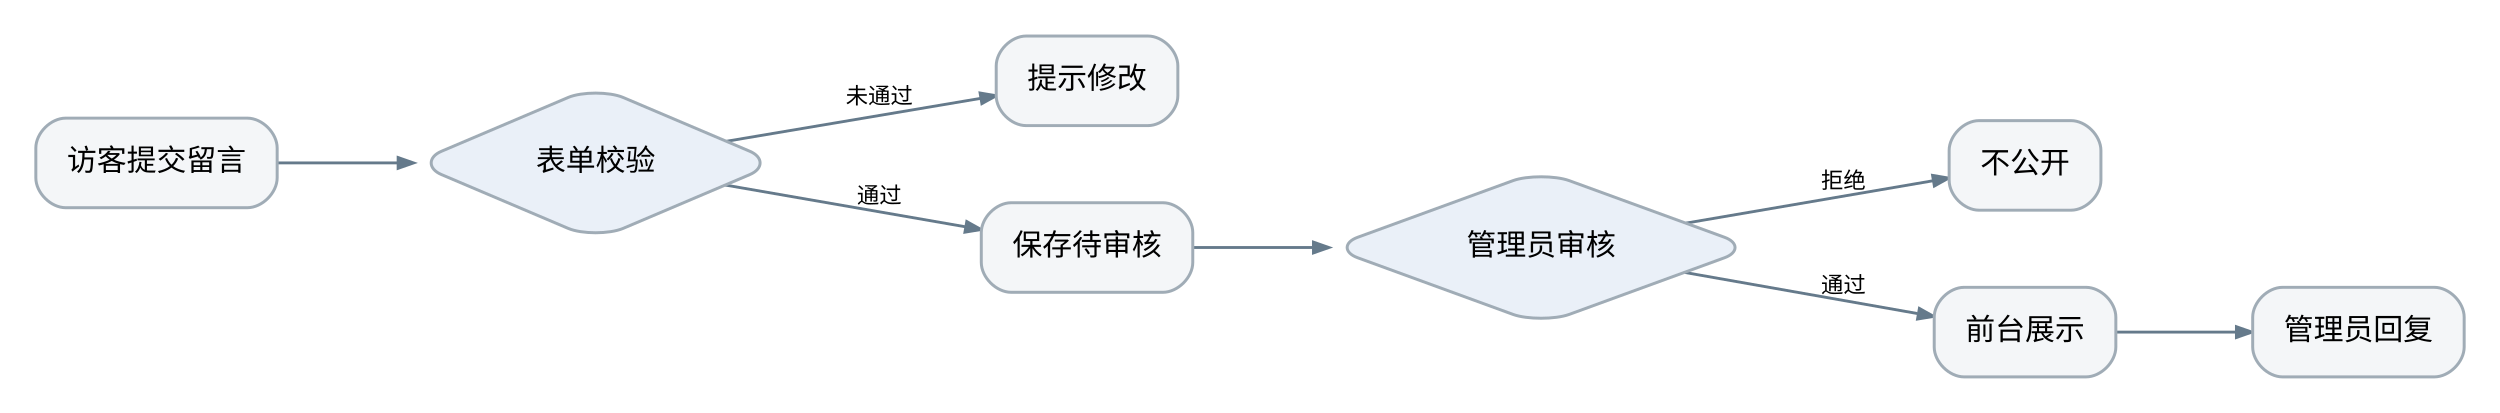
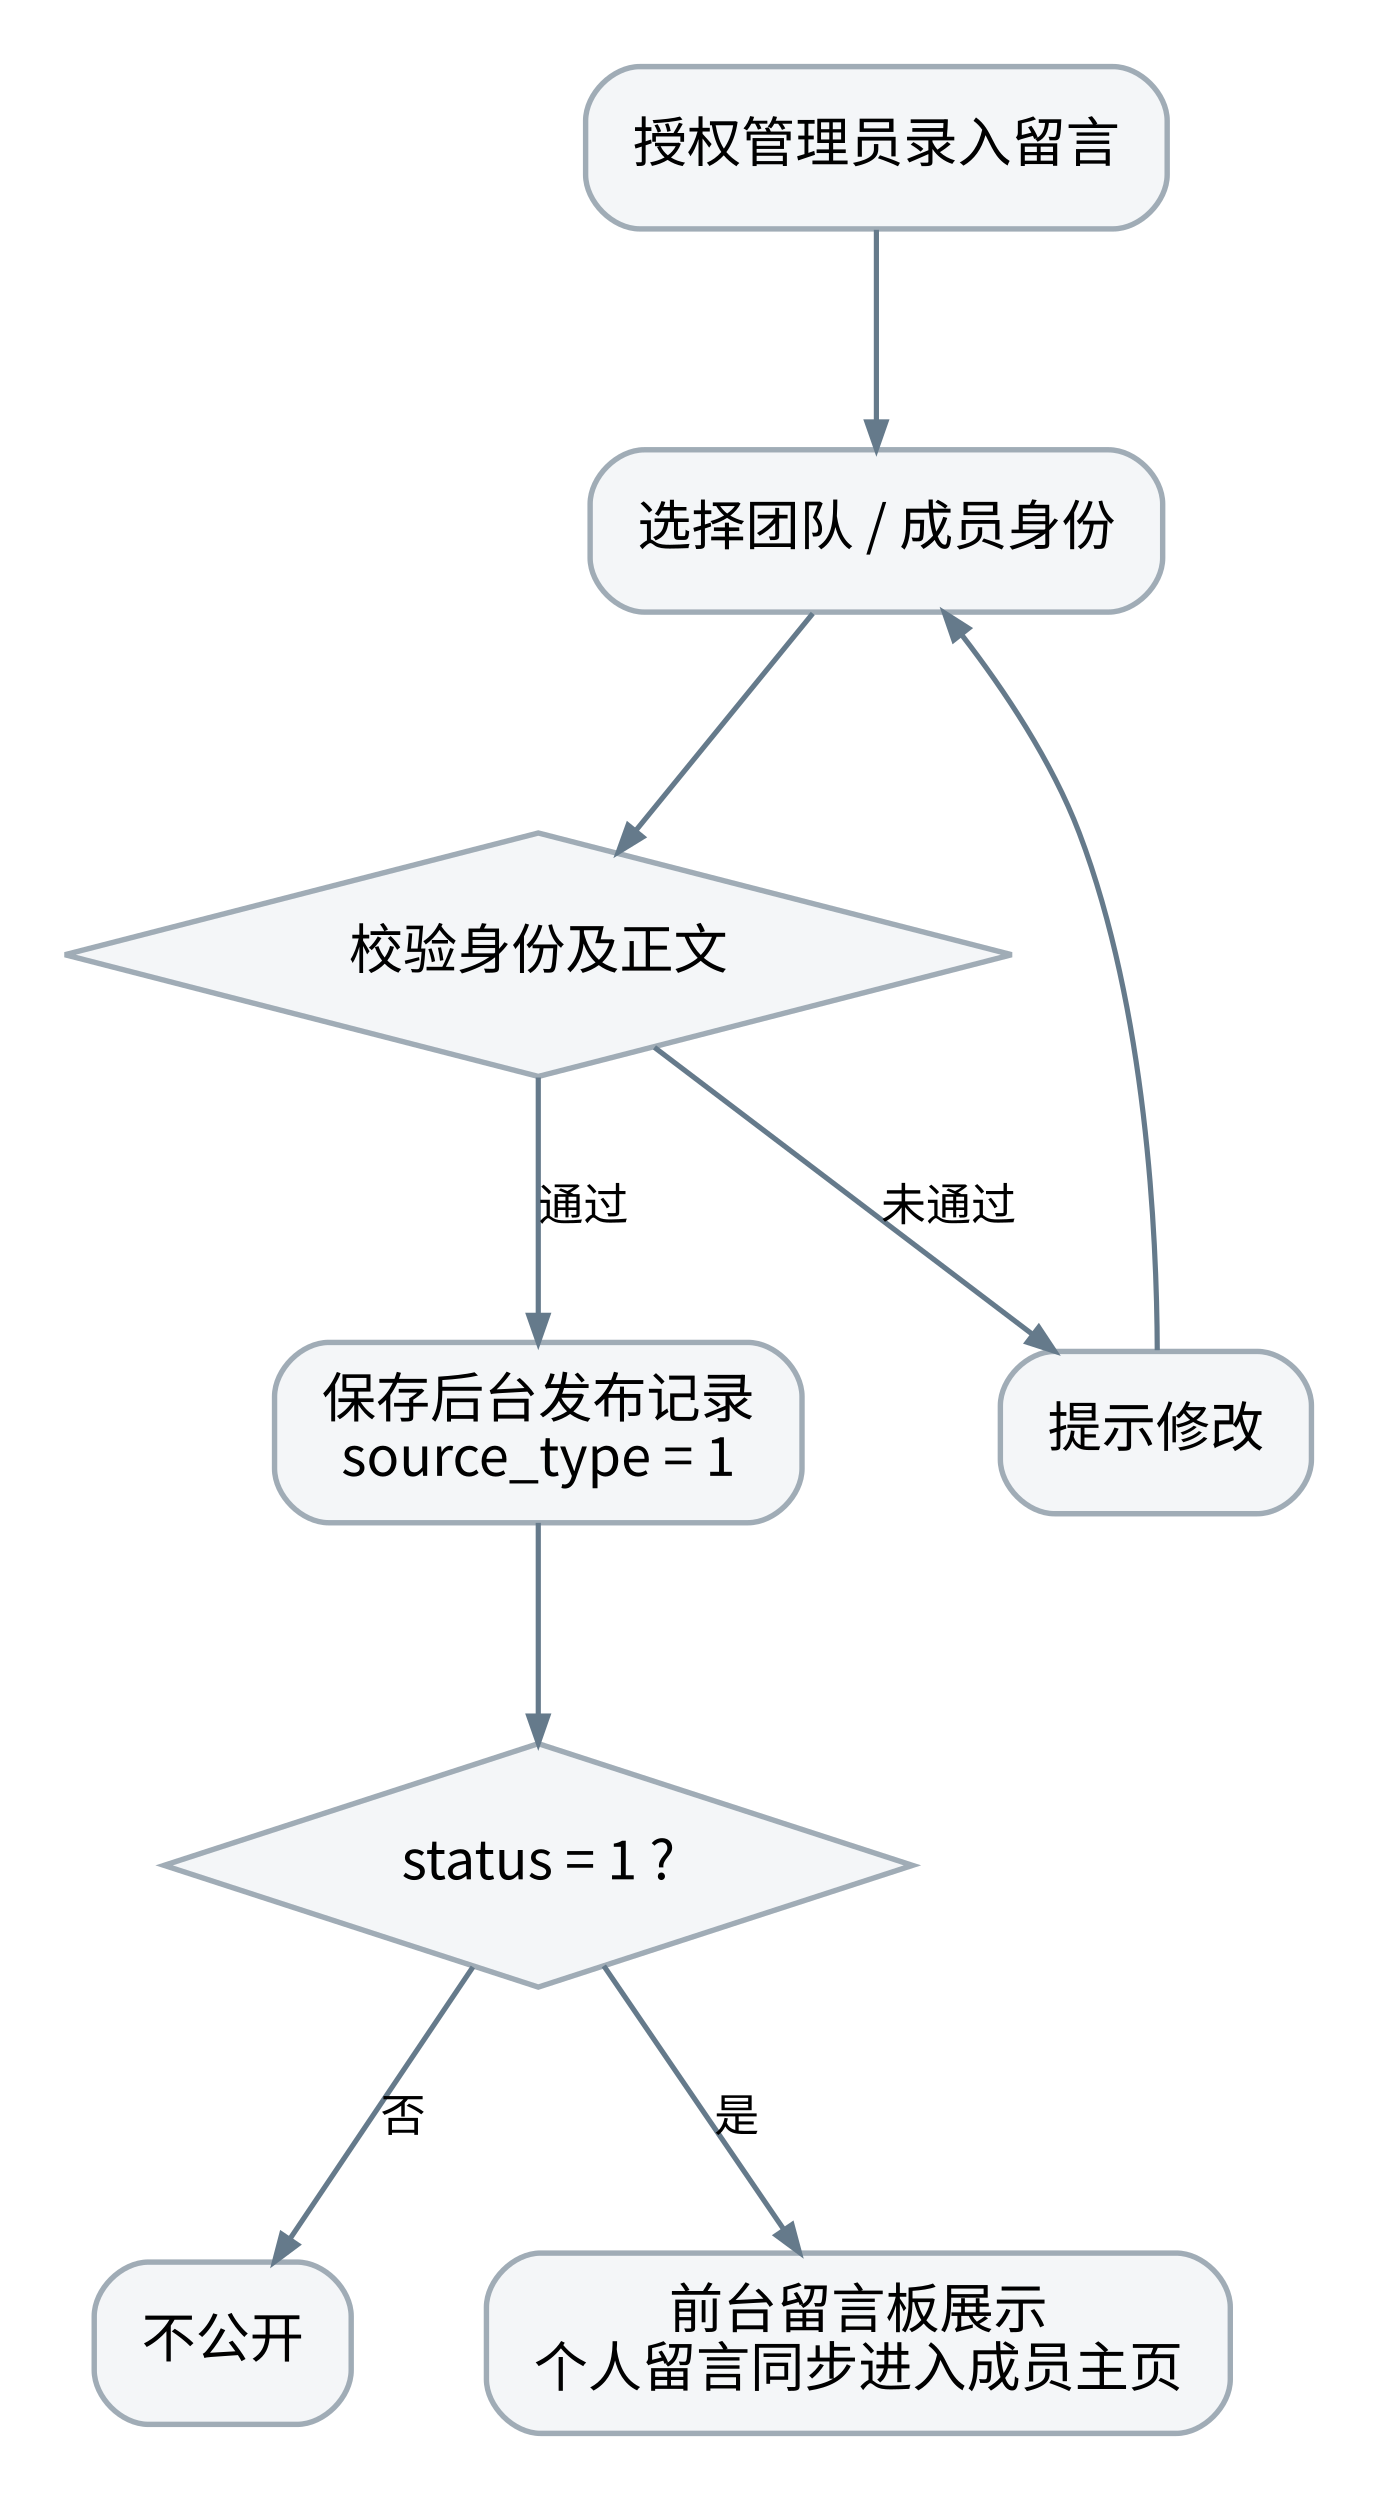
- <svg xmlns="http://www.w3.org/2000/svg" width="1005pt" height="166pt" viewBox="0.00 0.00 1004.80 165.80">
-   <g id="graph0" class="graph" transform="scale(1 1) rotate(0) translate(14.4 151.4)">
+ <svg xmlns="http://www.w3.org/2000/svg" width="305pt" height="554pt" viewBox="0.00 0.00 305.30 553.80">
+   <g id="graph0" class="graph" transform="scale(1 1) rotate(0) translate(14.4 539.4)">
+     <g id="node1" class="node">
+       <path fill="#f4f6f8" stroke="#a0acb6" stroke-width="1.2" d="M232.5,-525C232.5,-525 127.5,-525 127.5,-525 121.5,-525 115.5,-519 115.5,-513 115.5,-513 115.5,-501 115.5,-501 115.5,-495 121.5,-489 127.5,-489 127.5,-489 232.5,-489 232.5,-489 238.5,-489 244.5,-495 244.5,-501 244.5,-501 244.5,-513 244.5,-513 244.5,-519 238.5,-525 232.5,-525" />
+       <text text-anchor="middle" x="180" y="-503.9" font-family="Noto Sans CJK SC" font-size="12.00">授权管理员录入留言</text>
+     </g>
+     <g id="node2" class="node">
+       <path fill="#f4f6f8" stroke="#a0acb6" stroke-width="1.2" d="M231.5,-440C231.5,-440 128.5,-440 128.5,-440 122.5,-440 116.5,-434 116.5,-428 116.5,-428 116.5,-416 116.5,-416 116.5,-410 122.5,-404 128.5,-404 128.5,-404 231.5,-404 231.5,-404 237.5,-404 243.5,-410 243.5,-416 243.5,-416 243.5,-428 243.5,-428 243.5,-434 237.5,-440 231.5,-440" />
+       <text text-anchor="middle" x="180" y="-418.9" font-family="Noto Sans CJK SC" font-size="12.00">选择团队 / 成员身份</text>
+     </g>
    <g id="edge1" class="edge">
-       <path fill="none" stroke="#657a8b" stroke-width="1.15" d="M97.18,-86C112.06,-86 128.88,-86 145.3,-86" />
-       <polygon fill="#657a8b" stroke="#657a8b" stroke-width="1.15" points="145.61,-88.17 151.81,-86 145.61,-83.83 145.61,-88.17" />
+       <path fill="none" stroke="#657a8b" stroke-width="1.15" d="M180,-488.8C180,-476.56 180,-459.96 180,-446.5" />
+       <polygon fill="#657a8b" stroke="#657a8b" stroke-width="1.15" points="182.1,-446.18 180,-440.18 177.9,-446.18 182.1,-446.18" />
+     </g>
+     <g id="node3" class="node">
+       <polygon fill="#f4f6f8" stroke="#a0acb6" stroke-width="1.2" points="105,-355 0,-328 105,-301 210,-328 105,-355" />
+       <text text-anchor="middle" x="105" y="-324.9" font-family="Noto Sans CJK SC" font-size="12.00">校验身份及正文</text>
    </g>
    <g id="edge2" class="edge">
-       <path fill="none" stroke="#657a8b" stroke-width="1.15" d="M277.62,-94.71C309.52,-100.1 349.91,-106.92 379.78,-111.96" />
-       <polygon fill="#657a8b" stroke="#657a8b" stroke-width="1.15" points="379.51,-114.11 385.98,-113 380.23,-109.83 379.51,-114.11" />
-       <text text-anchor="middle" x="339" y="-109.8" font-family="Noto Sans CJK SC" font-size="9.00">未通过</text>
+       <path fill="none" stroke="#657a8b" stroke-width="1.15" d="M165.89,-403.7C154.82,-390.11 139.21,-370.97 126.57,-355.46" />
+       <polygon fill="#657a8b" stroke="#657a8b" stroke-width="1.15" points="128.17,-354.1 122.75,-350.77 124.91,-356.75 128.17,-354.1" />
+     </g>
+     <g id="node4" class="node">
+       <path fill="#f4f6f8" stroke="#a0acb6" stroke-width="1.2" d="M264.5,-240C264.5,-240 219.5,-240 219.5,-240 213.5,-240 207.5,-234 207.5,-228 207.5,-228 207.5,-216 207.5,-216 207.5,-210 213.5,-204 219.5,-204 219.5,-204 264.5,-204 264.5,-204 270.5,-204 276.5,-210 276.5,-216 276.5,-216 276.5,-228 276.5,-228 276.5,-234 270.5,-240 264.5,-240" />
+       <text text-anchor="middle" x="242" y="-218.9" font-family="Noto Sans CJK SC" font-size="12.00">提示修改</text>
    </g>
    <g id="edge3" class="edge">
-       <path fill="none" stroke="#657a8b" stroke-width="1.15" d="M277.11,-77.11C307,-71.91 344.49,-65.39 373.78,-60.3" />
-       <polygon fill="#657a8b" stroke="#657a8b" stroke-width="1.15" points="374.16,-62.44 379.9,-59.23 373.42,-58.16 374.16,-62.44" />
-       <text text-anchor="middle" x="339" y="-69.8" font-family="Noto Sans CJK SC" font-size="9.00">通过</text>
+       <path fill="none" stroke="#657a8b" stroke-width="1.15" d="M130.77,-307.44C154.65,-289.31 190.06,-262.43 214.49,-243.89" />
+       <polygon fill="#657a8b" stroke="#657a8b" stroke-width="1.15" points="216.01,-245.36 219.52,-240.06 213.47,-242.02 216.01,-245.36" />
+       <text text-anchor="middle" x="196" y="-269" font-family="Noto Sans CJK SC" font-size="10.00">未通过</text>
+     </g>
+     <g id="node5" class="node">
+       <path fill="#f4f6f8" stroke="#a0acb6" stroke-width="1.2" d="M151.5,-242C151.5,-242 58.5,-242 58.5,-242 52.5,-242 46.5,-236 46.5,-230 46.5,-230 46.5,-214 46.5,-214 46.5,-208 52.5,-202 58.5,-202 58.5,-202 151.5,-202 151.5,-202 157.5,-202 163.5,-208 163.5,-214 163.5,-214 163.5,-230 163.5,-230 163.5,-236 157.5,-242 151.5,-242" />
+       <text text-anchor="middle" x="105" y="-225.4" font-family="Noto Sans CJK SC" font-size="12.00">保存后台发布记录</text>
+       <text text-anchor="middle" x="105" y="-212.4" font-family="Noto Sans CJK SC" font-size="12.00">source_type = 1</text>
+     </g>
+     <g id="edge5" class="edge">
+       <path fill="none" stroke="#657a8b" stroke-width="1.15" d="M105,-300.76C105,-284.61 105,-264.02 105,-248.09" />
+       <polygon fill="#657a8b" stroke="#657a8b" stroke-width="1.15" points="107.1,-248.01 105,-242.01 102.9,-248.01 107.1,-248.01" />
+       <text text-anchor="middle" x="115" y="-269" font-family="Noto Sans CJK SC" font-size="10.00">通过</text>
    </g>
    <g id="edge4" class="edge">
-       <path fill="none" stroke="#657a8b" stroke-width="1.15" d="M465.36,-52C479.71,-52 496.36,-52 513.05,-52" />
-       <polygon fill="#657a8b" stroke="#657a8b" stroke-width="1.15" points="513.5,-54.17 519.7,-52 513.5,-49.83 513.5,-54.17" />
+       <path fill="none" stroke="#657a8b" stroke-width="1.15" d="M242.3,-240.28C242.21,-266.11 239.86,-315.91 225,-355 218.96,-370.88 208.4,-386.67 199.02,-398.83" />
+       <polygon fill="#657a8b" stroke="#657a8b" stroke-width="1.15" points="197.17,-397.8 195.1,-403.81 200.46,-400.4 197.17,-397.8" />
    </g>
-     <g id="edge5" class="edge">
-       <path fill="none" stroke="#657a8b" stroke-width="1.15" d="M663.24,-61.81C695.49,-67.34 734.77,-74.07 762.68,-78.86" />
-       <polygon fill="#657a8b" stroke="#657a8b" stroke-width="1.15" points="762.33,-81 768.8,-79.91 763.06,-76.72 762.33,-81" />
-       <text text-anchor="middle" x="726.5" y="-75.8" font-family="Noto Sans CJK SC" font-size="9.00">拒绝</text>
+     <g id="node6" class="node">
+       <polygon fill="#f4f6f8" stroke="#a0acb6" stroke-width="1.2" points="105,-153 22,-126 105,-99 188,-126 105,-153" />
+       <text text-anchor="middle" x="105" y="-122.9" font-family="Noto Sans CJK SC" font-size="12.00">status = 1 ?</text>
    </g>
    <g id="edge6" class="edge">
-       <path fill="none" stroke="#657a8b" stroke-width="1.15" d="M662.72,-41.98C692.7,-36.69 728.87,-30.3 756.34,-25.45" />
-       <polygon fill="#657a8b" stroke="#657a8b" stroke-width="1.15" points="757.04,-27.53 762.77,-24.31 756.29,-23.25 757.04,-27.53" />
-       <text text-anchor="middle" x="726.5" y="-33.8" font-family="Noto Sans CJK SC" font-size="9.00">通过</text>
+       <path fill="none" stroke="#657a8b" stroke-width="1.15" d="M105,-201.98C105,-189.79 105,-173.65 105,-159.47" />
+       <polygon fill="#657a8b" stroke="#657a8b" stroke-width="1.15" points="107.1,-159.12 105,-153.12 102.9,-159.12 107.1,-159.12" />
+     </g>
+     <g id="node7" class="node">
+       <path fill="#f4f6f8" stroke="#a0acb6" stroke-width="1.2" d="M51.5,-38C51.5,-38 18.5,-38 18.5,-38 12.5,-38 6.5,-32 6.5,-26 6.5,-26 6.5,-14 6.5,-14 6.5,-8 12.5,-2 18.5,-2 18.5,-2 51.5,-2 51.5,-2 57.5,-2 63.5,-8 63.5,-14 63.5,-14 63.5,-26 63.5,-26 63.5,-32 57.5,-38 51.5,-38" />
+       <text text-anchor="middle" x="35" y="-16.9" font-family="Noto Sans CJK SC" font-size="12.00">不公开</text>
    </g>
    <g id="edge7" class="edge">
-       <path fill="none" stroke="#657a8b" stroke-width="1.15" d="M836.22,-18C851.05,-18 868.48,-18 884.41,-18" />
-       <polygon fill="#657a8b" stroke="#657a8b" stroke-width="1.15" points="884.46,-20.17 890.66,-18 884.46,-15.83 884.46,-20.17" />
-     </g>
-     <g id="node1" class="node">
-       <path fill="#f4f6f8" stroke="#a0acb6" stroke-width="1.2" d="M85,-104C85,-104 12,-104 12,-104 6,-104 0,-98 0,-92 0,-92 0,-80 0,-80 0,-74 6,-68 12,-68 12,-68 85,-68 85,-68 91,-68 97,-74 97,-80 97,-80 97,-92 97,-92 97,-98 91,-104 85,-104" />
-       <text text-anchor="middle" x="48.5" y="-82.9" font-family="Noto Sans CJK SC" font-size="12.00">访客提交留言</text>
-     </g>
-     <g id="node2" class="node">
-       <path fill="#eaf0f8" stroke="#a0acb6" stroke-width="1.2" d="M213.95,-112.31C213.95,-112.31 163.05,-90.69 163.05,-90.69 157.52,-88.35 157.52,-83.65 163.05,-81.31 163.05,-81.31 213.95,-59.69 213.95,-59.69 219.48,-57.35 230.52,-57.35 236.05,-59.69 236.05,-59.69 286.95,-81.31 286.95,-81.31 292.48,-83.65 292.48,-88.35 286.95,-90.69 286.95,-90.69 236.05,-112.31 236.05,-112.31 230.52,-114.65 219.48,-114.65 213.95,-112.31" />
-       <text text-anchor="middle" x="225" y="-82.9" font-family="Noto Sans CJK SC" font-size="12.00">表单校验</text>
-     </g>
-     <g id="node3" class="node">
-       <path fill="#f4f6f8" stroke="#a0acb6" stroke-width="1.2" d="M447,-137C447,-137 398,-137 398,-137 392,-137 386,-131 386,-125 386,-125 386,-113 386,-113 386,-107 392,-101 398,-101 398,-101 447,-101 447,-101 453,-101 459,-107 459,-113 459,-113 459,-125 459,-125 459,-131 453,-137 447,-137" />
-       <text text-anchor="middle" x="422.5" y="-115.9" font-family="Noto Sans CJK SC" font-size="12.00">提示修改</text>
-     </g>
-     <g id="node4" class="node">
-       <path fill="#f4f6f8" stroke="#a0acb6" stroke-width="1.2" d="M453,-70C453,-70 392,-70 392,-70 386,-70 380,-64 380,-58 380,-58 380,-46 380,-46 380,-40 386,-34 392,-34 392,-34 453,-34 453,-34 459,-34 465,-40 465,-46 465,-46 465,-58 465,-58 465,-64 459,-70 453,-70" />
-       <text text-anchor="middle" x="422.5" y="-48.9" font-family="Noto Sans CJK SC" font-size="12.00">保存待审核</text>
-     </g>
-     <g id="node5" class="node">
-       <path fill="#eaf0f8" stroke="#a0acb6" stroke-width="1.2" d="M593.73,-78.89C593.73,-78.89 531.27,-56.11 531.27,-56.11 525.64,-54.06 525.64,-49.94 531.27,-47.89 531.27,-47.89 593.73,-25.11 593.73,-25.11 599.36,-23.06 610.64,-23.06 616.27,-25.11 616.27,-25.11 678.73,-47.89 678.73,-47.89 684.36,-49.94 684.36,-54.06 678.73,-56.11 678.73,-56.11 616.27,-78.89 616.27,-78.89 610.64,-80.94 599.36,-80.94 593.73,-78.89" />
-       <text text-anchor="middle" x="605" y="-48.9" font-family="Noto Sans CJK SC" font-size="12.00">管理员审核</text>
-     </g>
-     <g id="node6" class="node">
-       <path fill="#f4f6f8" stroke="#a0acb6" stroke-width="1.2" d="M818,-103C818,-103 781,-103 781,-103 775,-103 769,-97 769,-91 769,-91 769,-79 769,-79 769,-73 775,-67 781,-67 781,-67 818,-67 818,-67 824,-67 830,-73 830,-79 830,-79 830,-91 830,-91 830,-97 824,-103 818,-103" />
-       <text text-anchor="middle" x="799.5" y="-81.9" font-family="Noto Sans CJK SC" font-size="12.00">不公开</text>
-     </g>
-     <g id="node7" class="node">
-       <path fill="#f4f6f8" stroke="#a0acb6" stroke-width="1.2" d="M824,-36C824,-36 775,-36 775,-36 769,-36 763,-30 763,-24 763,-24 763,-12 763,-12 763,-6 769,0 775,0 775,0 824,0 824,0 830,0 836,-6 836,-12 836,-12 836,-24 836,-24 836,-30 830,-36 824,-36" />
-       <text text-anchor="middle" x="799.5" y="-14.9" font-family="Noto Sans CJK SC" font-size="12.00">前台展示</text>
+       <path fill="none" stroke="#657a8b" stroke-width="1.15" d="M90.5,-103.45C78.66,-85.87 62.01,-61.13 50.04,-43.34" />
+       <polygon fill="#657a8b" stroke="#657a8b" stroke-width="1.15" points="51.57,-41.86 46.48,-38.06 48.09,-44.21 51.57,-41.86" />
+       <text text-anchor="middle" x="75" y="-67" font-family="Noto Sans CJK SC" font-size="10.00">否</text>
    </g>
    <g id="node8" class="node">
-       <path fill="#f4f6f8" stroke="#a0acb6" stroke-width="1.2" d="M964,-36C964,-36 903,-36 903,-36 897,-36 891,-30 891,-24 891,-24 891,-12 891,-12 891,-6 897,0 903,0 903,0 964,0 964,0 970,0 976,-6 976,-12 976,-12 976,-24 976,-24 976,-30 970,-36 964,-36" />
-       <text text-anchor="middle" x="933.5" y="-14.9" font-family="Noto Sans CJK SC" font-size="12.00">管理员回复</text>
+       <path fill="#f4f6f8" stroke="#a0acb6" stroke-width="1.2" d="M246.5,-40C246.5,-40 105.5,-40 105.5,-40 99.5,-40 93.5,-34 93.5,-28 93.5,-28 93.5,-12 93.5,-12 93.5,-6 99.5,0 105.5,0 105.5,0 246.5,0 246.5,0 252.5,0 258.5,-6 258.5,-12 258.5,-12 258.5,-28 258.5,-28 258.5,-34 252.5,-40 246.5,-40" />
+       <text text-anchor="middle" x="176" y="-23.4" font-family="Noto Sans CJK SC" font-size="12.00">前台留言板展示</text>
+       <text text-anchor="middle" x="176" y="-10.4" font-family="Noto Sans CJK SC" font-size="12.00">个人留言同步进入成员主页</text>
+     </g>
+     <g id="edge8" class="edge">
+       <path fill="none" stroke="#657a8b" stroke-width="1.15" d="M119.54,-103.7C131.08,-86.79 147.24,-63.13 159.31,-45.45" />
+       <polygon fill="#657a8b" stroke="#657a8b" stroke-width="1.15" points="161.27,-46.31 162.91,-40.17 157.8,-43.94 161.27,-46.31" />
+       <text text-anchor="middle" x="149" y="-67" font-family="Noto Sans CJK SC" font-size="10.00">是</text>
    </g>
  </g>
</svg>
